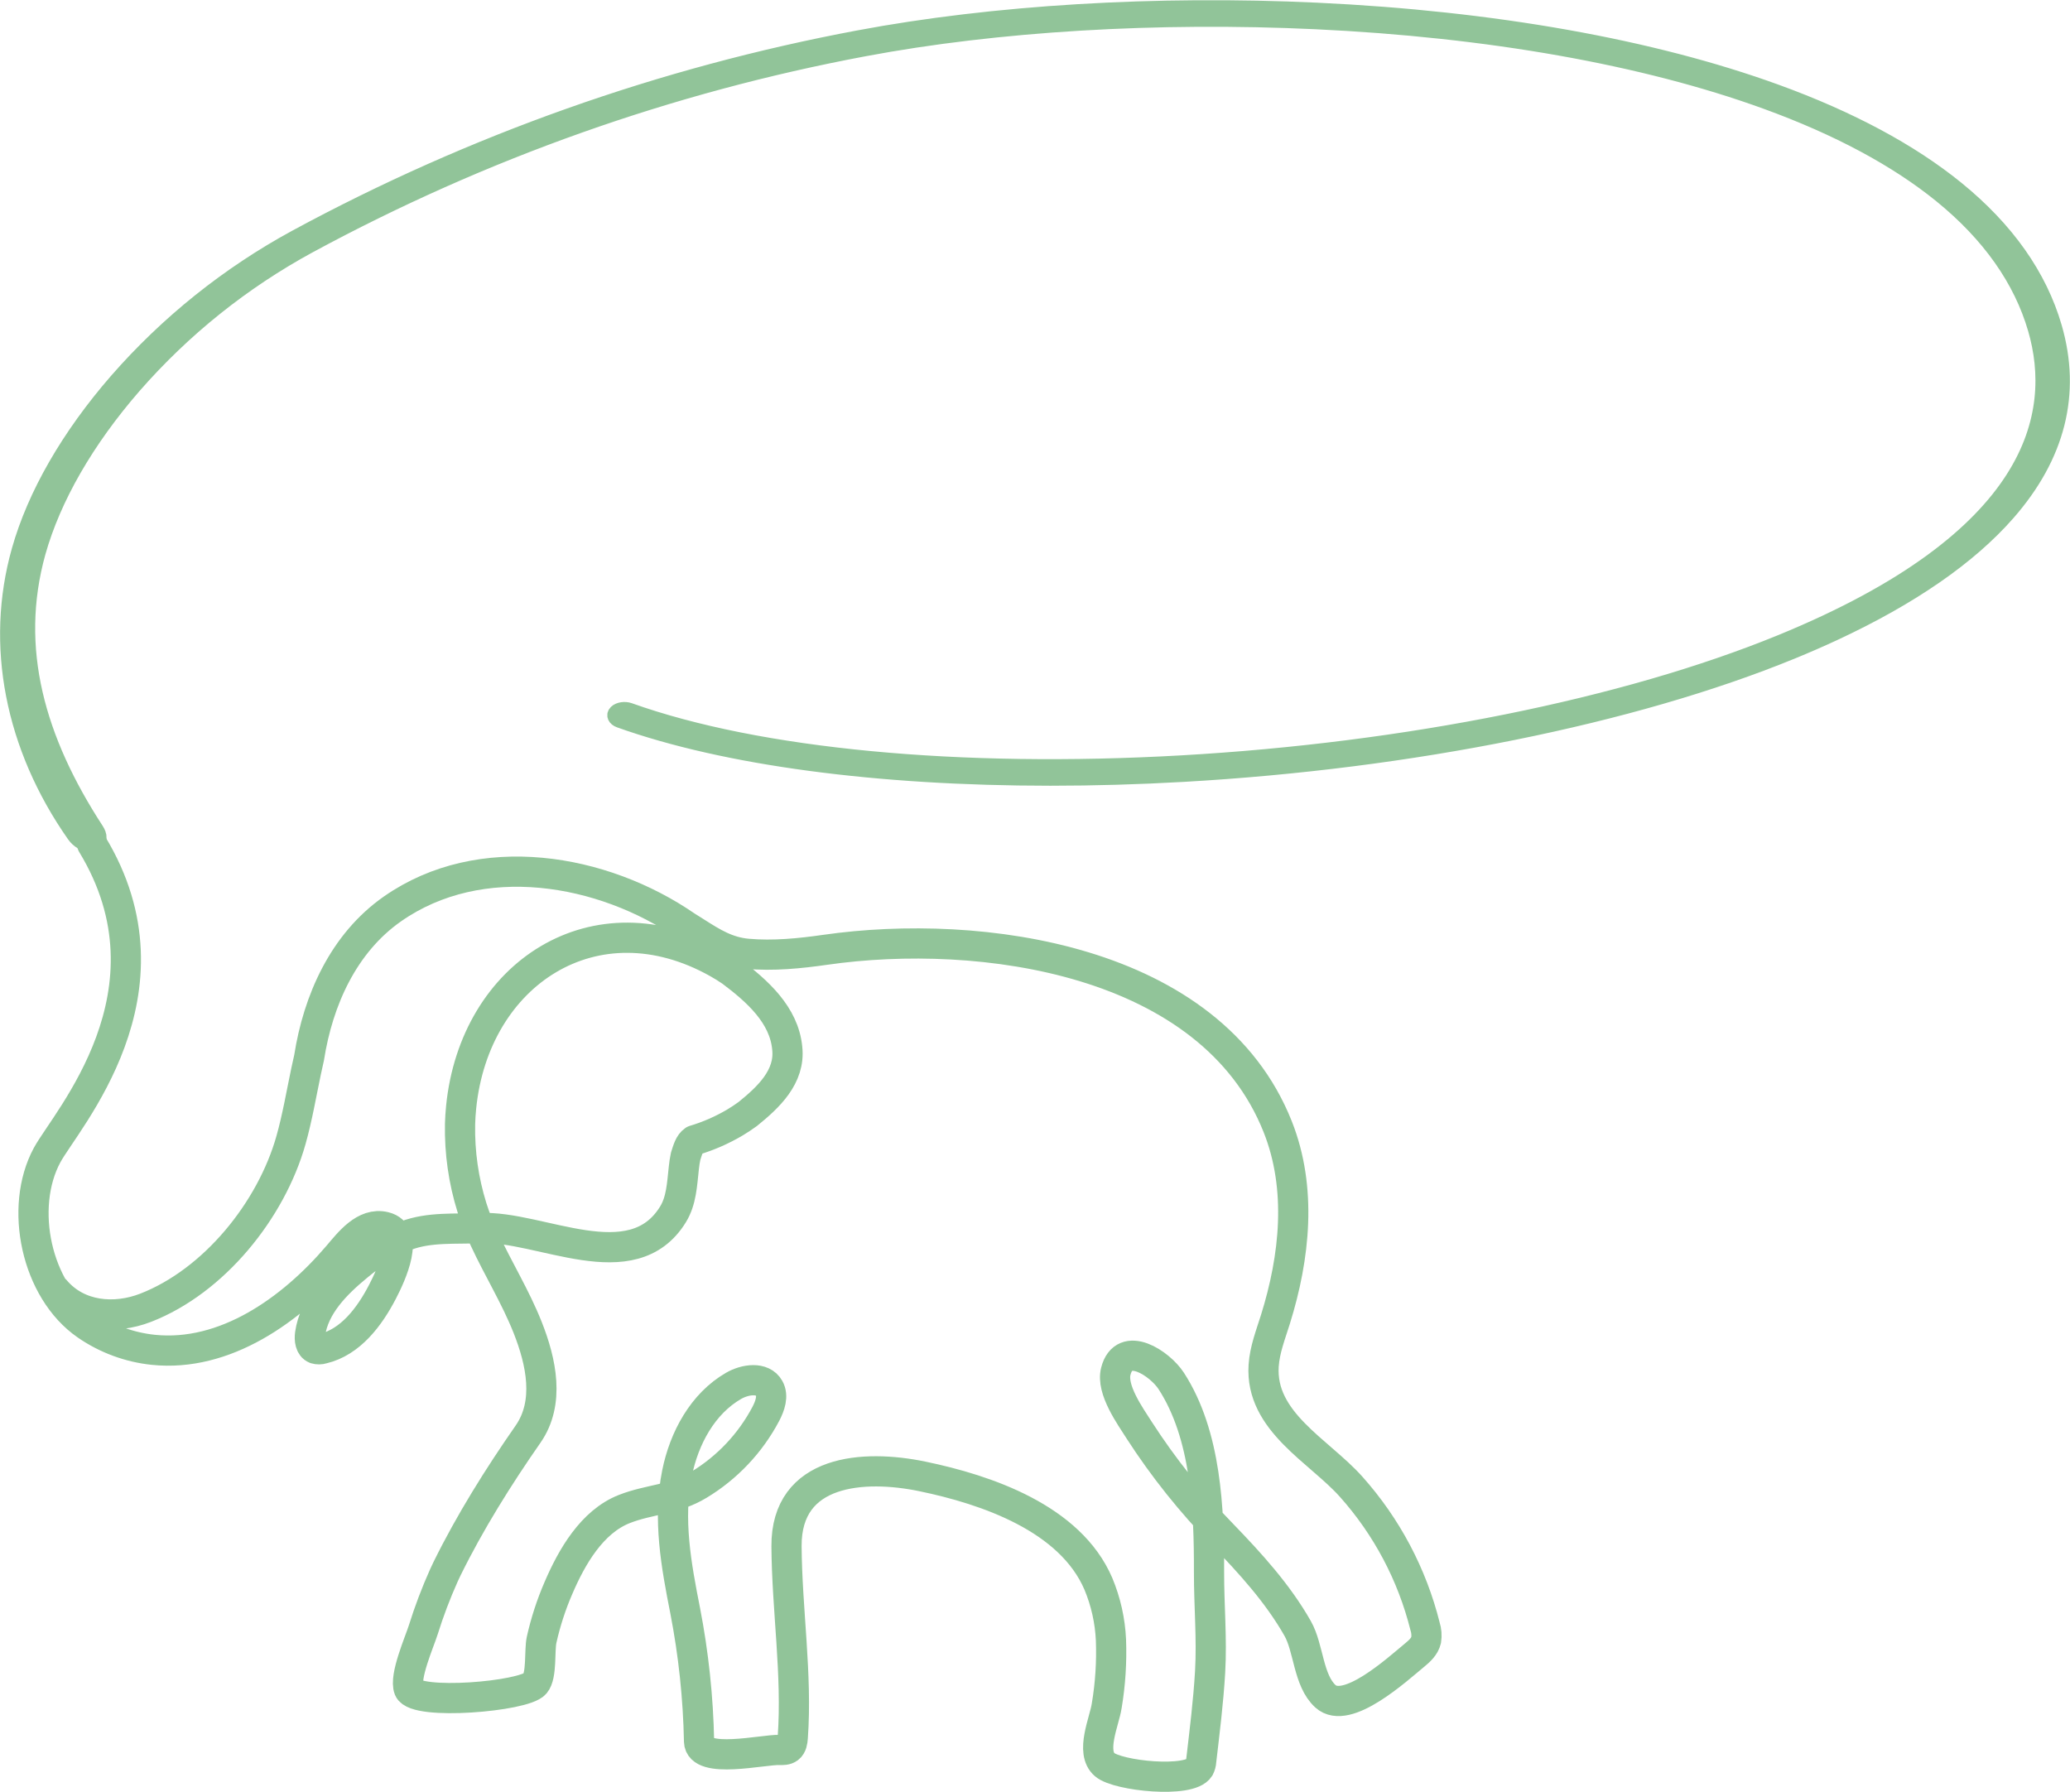
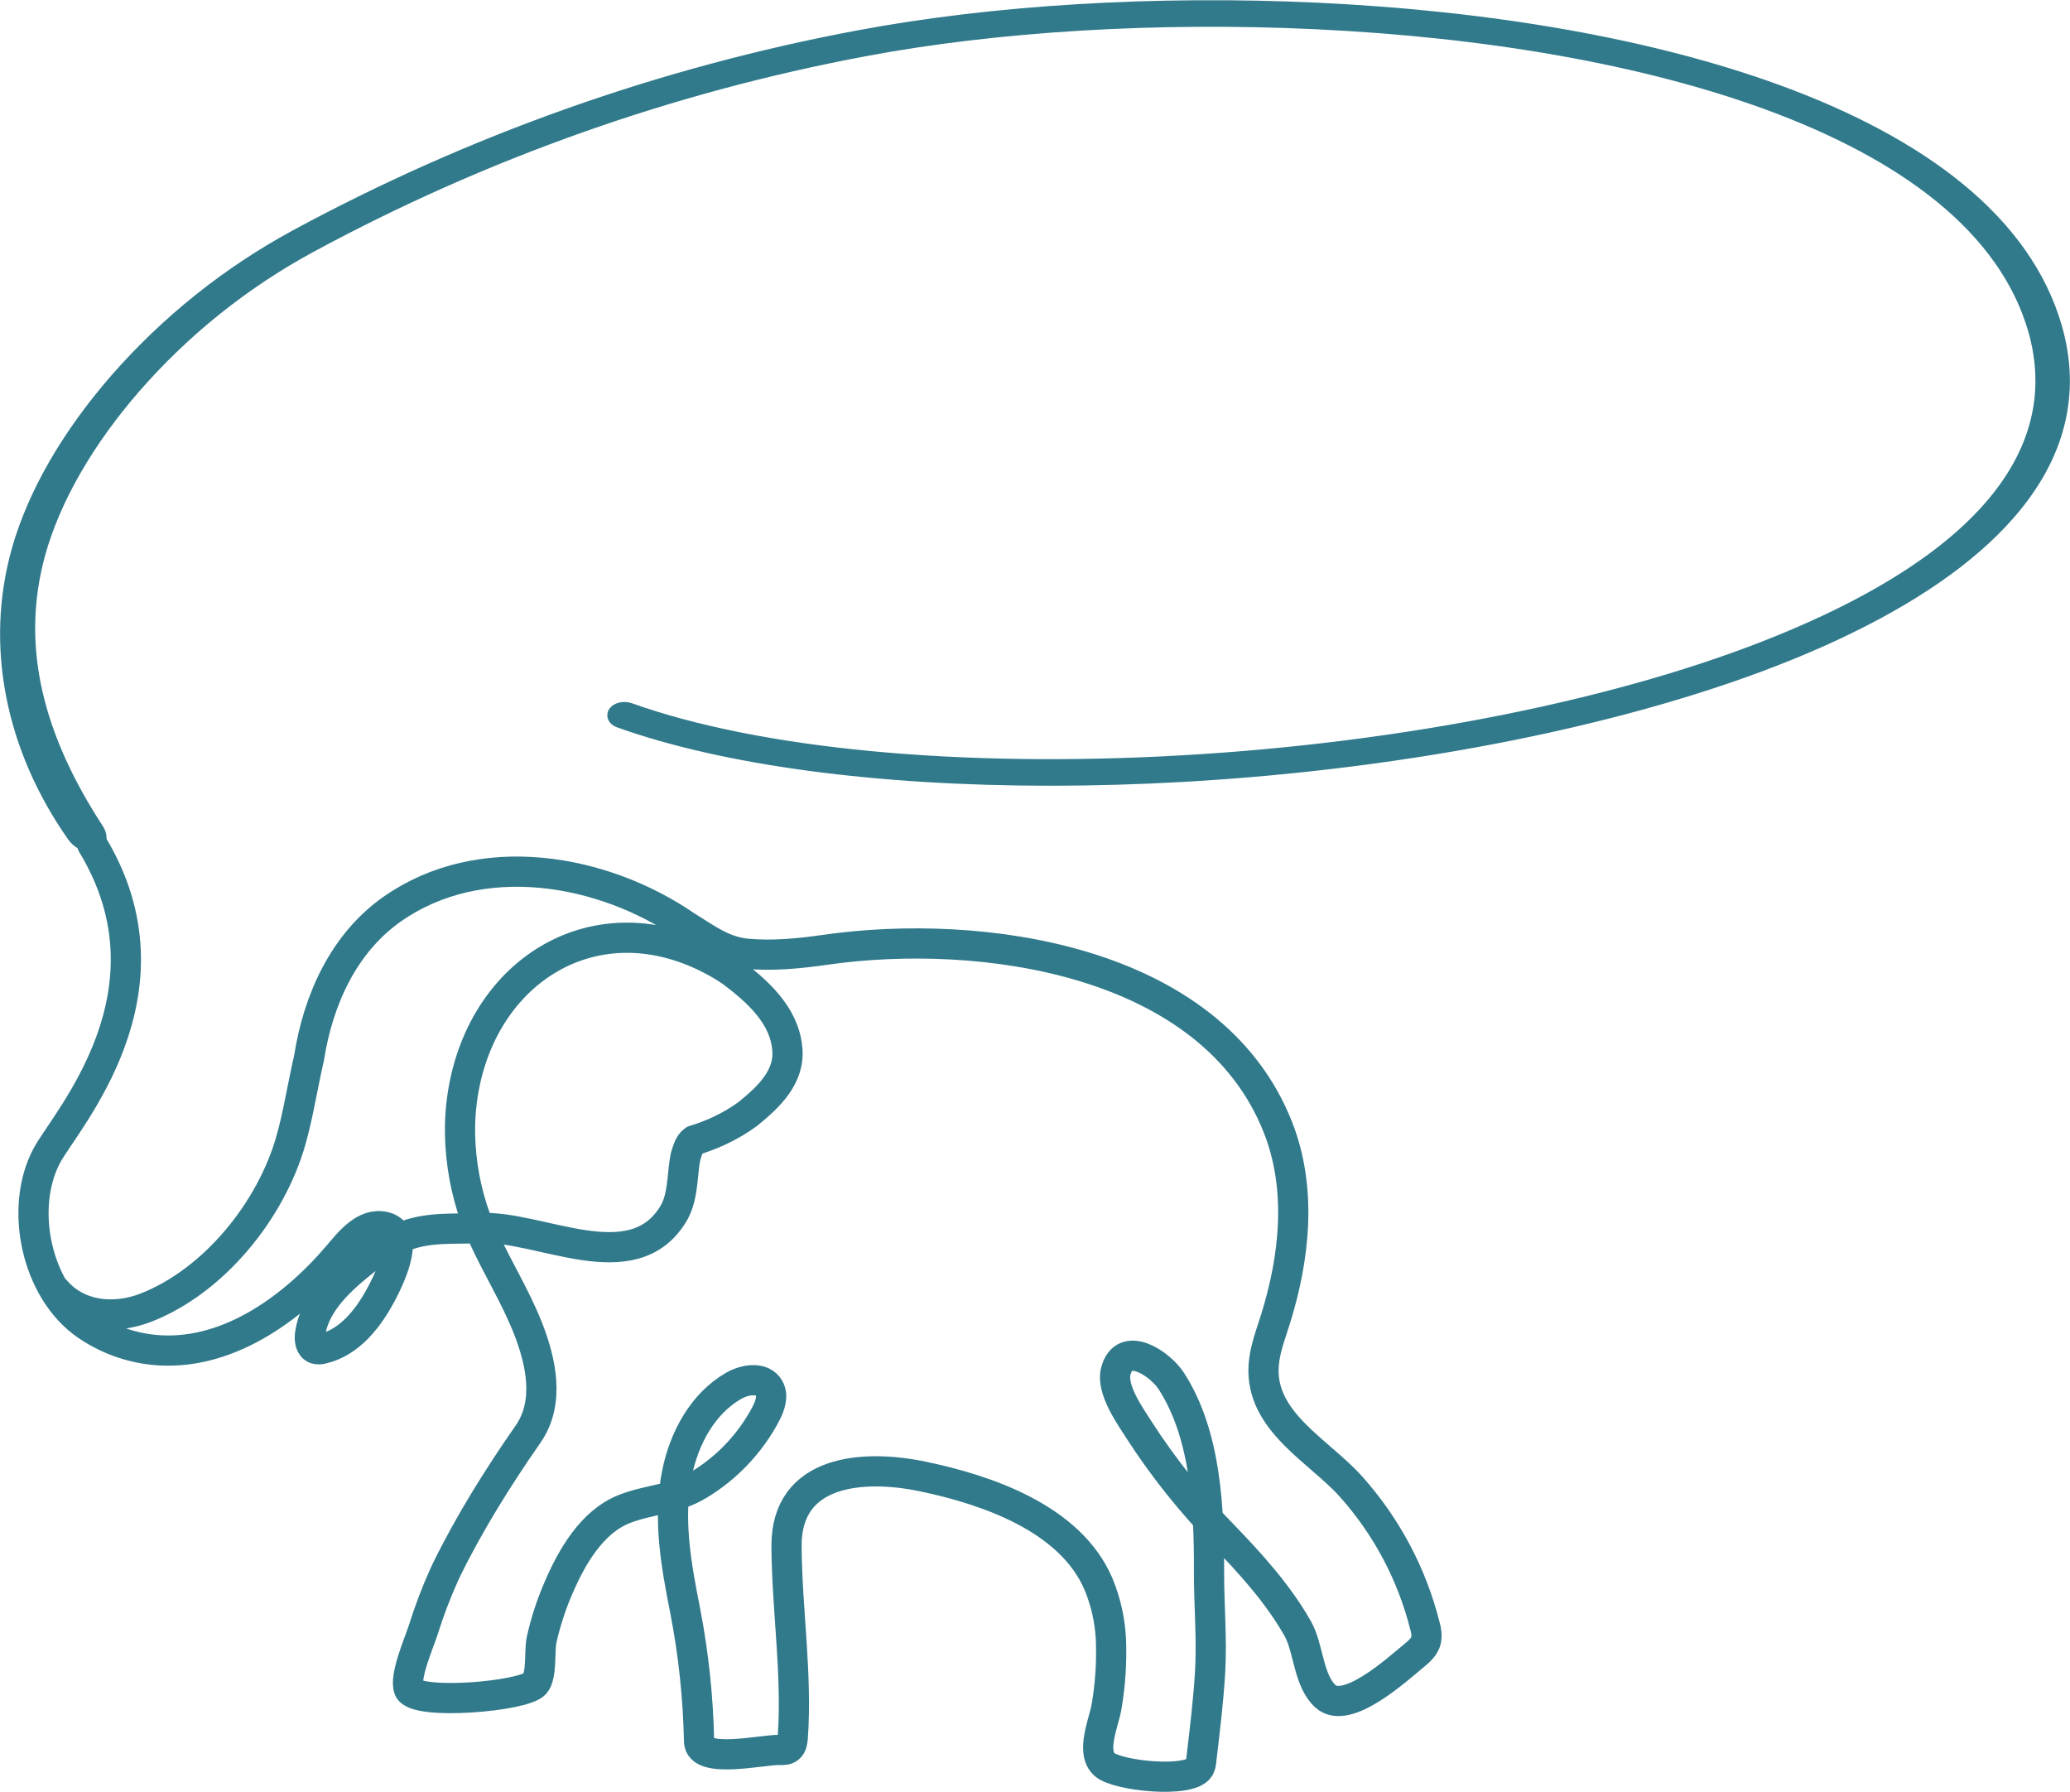
<svg xmlns="http://www.w3.org/2000/svg" width="959.538" height="830.507" viewBox="0 0 959.538 830.507">
  <g id="Group_148" data-name="Group 148" transform="translate(-151.852 -165.578)">
-     <path id="Path_230" data-name="Path 230" d="M846.659,289.874c35.546-16.536,62.549-35.186,80.438-55.584,23.279-26.545,30.573-55.558,21.68-86.235-6.9-23.779-22.15-45.389-45.339-64.231-21.343-17.343-49.5-32.436-83.691-44.86C762.217,18.058,688.623,4.983,606.918,1.148,532.445-2.345,457,2.2,394.474,13.947a893.348,893.348,0,0,0-260.8,92.42,301.476,301.476,0,0,0-83.091,66.522C28.253,198.57,12.607,225.764,5.339,251.53-6.983,295.217,2.222,342.569,30.9,383.447c1.594,2.273,4.979,5.023,8.809,4.049,3.7-.94,2.881-4.136,1.437-6.353C13.966,339.429,1.687,297.057,14.136,252.414c7.115-25.227,22.457-51.88,44.369-77.075a294.592,294.592,0,0,1,81.166-65.032A882.014,882.014,0,0,1,397.155,19.023C458.614,7.474,532.863,3.012,606.218,6.453c80.315,3.769,152.549,16.582,208.888,37.055,33.19,12.06,60.49,26.684,81.142,43.464,22.365,18.172,37.082,39.029,43.739,61.99,11.449,39.49.244,96.726-118.137,145.14-72.374,29.6-173.541,49.973-277.563,55.9-103.024,5.87-196.359-3.008-256.074-24.355-2.112-.754-4.852-.346-6.118.914s-.581,2.894,1.532,3.65c49.009,17.519,119.732,26.878,199.708,26.877,20.08,0,40.752-.59,61.8-1.789,105.481-6.009,208.177-26.715,281.761-56.807q10.283-4.206,19.764-8.616" transform="translate(155.389 169.172)" fill="#91c499" stroke="#91c499" stroke-width="7" />
-     <path id="Path_231" data-name="Path 231" d="M46.465,863.306c10.495,12.371,27.606,13.716,41.808,8.209,31.758-12.315,58.258-45.2,67.432-77.735,2.939-10.429,4.759-21.216,6.994-31.846q.67-3.189,1.4-6.355c4.145-26.493,15.861-53.009,38.632-68.937,40.873-28.589,97.45-18.725,136.175,7.938,1.618,1,3.175,1.99,4.7,2.958,7.61,4.841,14.355,9.052,23.648,9.892,11.917,1.077,24.292-.149,36.089-1.842,71.892-10.32,178.8,4.089,209.747,81.975,11.38,28.642,7.95,60.471-1.037,89.26-2.21,7.08-4.991,14.1-5.473,21.508-1.69,25.954,25.648,39.42,40.535,56.1a152.572,152.572,0,0,1,34.283,64.721,13.809,13.809,0,0,1,.495,6.4c-.679,2.889-3.031,5.034-5.315,6.914-8.086,6.653-31.479,28.154-41.376,19.091-8.032-7.355-7.664-22.292-12.865-31.437-9.222-16.218-21.944-30.169-34.825-43.5a308.692,308.692,0,0,1-38.6-48.346c-4.165-6.564-13.062-18.842-10.857-27.364,3.806-14.709,20.444-3.579,25.692,4.514,16.25,25.064,17.581,59.7,17.512,88.594-.037,15.428,1.4,30.811.5,46.288-.827,14.1-2.523,27.367-4.125,41.207a7.775,7.775,0,0,1-.847,3.2c-4.426,7.271-37.833,3.778-43.878-1.425-6.815-5.871-.168-20.03.932-27.337a150.947,150.947,0,0,0,1.959-30.484,76.52,76.52,0,0,0-5.836-26.028c-13.026-30.362-51.707-43.59-81.623-49.79-27-5.6-63.166-3.414-62.935,32.4.189,29.27,5,59.6,2.9,88.633-.13,1.8-.407,3.823-1.838,4.918-1.179.9-2.789.89-4.268.839-7.6-.26-37.042,6.775-37.332-3.9A355.126,355.126,0,0,0,338.452,1012c-4.168-21.07-8.111-42.443-3.791-63.847,3.282-16.265,11.9-32.21,26.209-40.466,5.327-3.072,13.458-4.268,16.475,1.111,2.034,3.627.4,8.172-1.516,11.861a84.545,84.545,0,0,1-31.023,32.878C333.364,960.5,321.824,960.2,310.2,964.78c-15.057,5.932-24.368,22.3-30.458,36.455a133.795,133.795,0,0,0-7.868,24.184c-1.081,4.946.21,16.454-3.034,20.292-5.08,6.012-55.361,10.2-58.454,2.543-2.281-5.7,4.864-21.836,6.658-27.543a228.875,228.875,0,0,1,9.535-25.157q.716-1.595,1.486-3.159c10.632-21.591,23.782-42.58,37.515-62.291,10.234-14.691,6.127-33.609-.18-49.521-5.61-14.154-13.7-27.169-20.087-40.987-1.184-2.561-2.252-5.035-3.2-7.447s-1.792-4.761-2.517-7.074a122.111,122.111,0,0,1-5.521-38.721c.071-2.593.24-5.18.5-7.777,6.2-62.093,62.21-98.693,118.874-66.89q3.241,1.819,6.326,3.926c12.053,9.052,24.5,20.1,25.966,35.569,1.465,13.258-8.787,22.833-18.361,30.545q-2.8,2.034-5.771,3.827a84.919,84.919,0,0,1-19.071,8.348c-2.2,1.473-2.929,4.419-3.89,7.358a50.7,50.7,0,0,0-.848,5.5c-.827,7.488-1.112,15.093-4.988,21.41-18.966,30.916-61.679,5.062-89.316,6.4-11.57.559-23.572-.666-34.644,3.547-8.221,3.129-15.425,8.446-22.233,14.039-10.134,8.326-20.23,18.478-22.059,31.511-.364,2.593.015,5.88,2.44,6.834a5.813,5.813,0,0,0,3.439-.029c12.794-3.016,21.633-14.705,27.7-26.427,4.062-7.844,13.042-27.109,1.027-30.035-9.354-2.279-16.54,7.271-21.723,13.342-21.672,25.389-52.449,47.041-85.545,43.639a66.967,66.967,0,0,1-31.065-11.471c-23.291-16.092-31.318-54.486-18.177-78.78,8.757-16.188,62.533-75.505,20.875-144.091" transform="translate(131.031 -99.78)" fill="none" stroke="#91c499" stroke-linecap="round" stroke-linejoin="round" stroke-width="14" />
+     <path id="Path_230" data-name="Path 230" d="M846.659,289.874c35.546-16.536,62.549-35.186,80.438-55.584,23.279-26.545,30.573-55.558,21.68-86.235-6.9-23.779-22.15-45.389-45.339-64.231-21.343-17.343-49.5-32.436-83.691-44.86C762.217,18.058,688.623,4.983,606.918,1.148,532.445-2.345,457,2.2,394.474,13.947a893.348,893.348,0,0,0-260.8,92.42,301.476,301.476,0,0,0-83.091,66.522C28.253,198.57,12.607,225.764,5.339,251.53-6.983,295.217,2.222,342.569,30.9,383.447c1.594,2.273,4.979,5.023,8.809,4.049,3.7-.94,2.881-4.136,1.437-6.353C13.966,339.429,1.687,297.057,14.136,252.414c7.115-25.227,22.457-51.88,44.369-77.075a294.592,294.592,0,0,1,81.166-65.032A882.014,882.014,0,0,1,397.155,19.023C458.614,7.474,532.863,3.012,606.218,6.453c80.315,3.769,152.549,16.582,208.888,37.055,33.19,12.06,60.49,26.684,81.142,43.464,22.365,18.172,37.082,39.029,43.739,61.99,11.449,39.49.244,96.726-118.137,145.14-72.374,29.6-173.541,49.973-277.563,55.9-103.024,5.87-196.359-3.008-256.074-24.355-2.112-.754-4.852-.346-6.118.914s-.581,2.894,1.532,3.65c49.009,17.519,119.732,26.878,199.708,26.877,20.08,0,40.752-.59,61.8-1.789,105.481-6.009,208.177-26.715,281.761-56.807q10.283-4.206,19.764-8.616" transform="translate(155.389 169.172)" fill="#317a8b" stroke="#317a8b" stroke-width="7" />
+     <path id="Path_231" data-name="Path 231" d="M46.465,863.306c10.495,12.371,27.606,13.716,41.808,8.209,31.758-12.315,58.258-45.2,67.432-77.735,2.939-10.429,4.759-21.216,6.994-31.846q.67-3.189,1.4-6.355c4.145-26.493,15.861-53.009,38.632-68.937,40.873-28.589,97.45-18.725,136.175,7.938,1.618,1,3.175,1.99,4.7,2.958,7.61,4.841,14.355,9.052,23.648,9.892,11.917,1.077,24.292-.149,36.089-1.842,71.892-10.32,178.8,4.089,209.747,81.975,11.38,28.642,7.95,60.471-1.037,89.26-2.21,7.08-4.991,14.1-5.473,21.508-1.69,25.954,25.648,39.42,40.535,56.1a152.572,152.572,0,0,1,34.283,64.721,13.809,13.809,0,0,1,.495,6.4c-.679,2.889-3.031,5.034-5.315,6.914-8.086,6.653-31.479,28.154-41.376,19.091-8.032-7.355-7.664-22.292-12.865-31.437-9.222-16.218-21.944-30.169-34.825-43.5a308.692,308.692,0,0,1-38.6-48.346c-4.165-6.564-13.062-18.842-10.857-27.364,3.806-14.709,20.444-3.579,25.692,4.514,16.25,25.064,17.581,59.7,17.512,88.594-.037,15.428,1.4,30.811.5,46.288-.827,14.1-2.523,27.367-4.125,41.207a7.775,7.775,0,0,1-.847,3.2c-4.426,7.271-37.833,3.778-43.878-1.425-6.815-5.871-.168-20.03.932-27.337a150.947,150.947,0,0,0,1.959-30.484,76.52,76.52,0,0,0-5.836-26.028c-13.026-30.362-51.707-43.59-81.623-49.79-27-5.6-63.166-3.414-62.935,32.4.189,29.27,5,59.6,2.9,88.633-.13,1.8-.407,3.823-1.838,4.918-1.179.9-2.789.89-4.268.839-7.6-.26-37.042,6.775-37.332-3.9A355.126,355.126,0,0,0,338.452,1012c-4.168-21.07-8.111-42.443-3.791-63.847,3.282-16.265,11.9-32.21,26.209-40.466,5.327-3.072,13.458-4.268,16.475,1.111,2.034,3.627.4,8.172-1.516,11.861a84.545,84.545,0,0,1-31.023,32.878C333.364,960.5,321.824,960.2,310.2,964.78c-15.057,5.932-24.368,22.3-30.458,36.455a133.795,133.795,0,0,0-7.868,24.184c-1.081,4.946.21,16.454-3.034,20.292-5.08,6.012-55.361,10.2-58.454,2.543-2.281-5.7,4.864-21.836,6.658-27.543a228.875,228.875,0,0,1,9.535-25.157q.716-1.595,1.486-3.159c10.632-21.591,23.782-42.58,37.515-62.291,10.234-14.691,6.127-33.609-.18-49.521-5.61-14.154-13.7-27.169-20.087-40.987-1.184-2.561-2.252-5.035-3.2-7.447s-1.792-4.761-2.517-7.074a122.111,122.111,0,0,1-5.521-38.721c.071-2.593.24-5.18.5-7.777,6.2-62.093,62.21-98.693,118.874-66.89q3.241,1.819,6.326,3.926c12.053,9.052,24.5,20.1,25.966,35.569,1.465,13.258-8.787,22.833-18.361,30.545q-2.8,2.034-5.771,3.827a84.919,84.919,0,0,1-19.071,8.348c-2.2,1.473-2.929,4.419-3.89,7.358a50.7,50.7,0,0,0-.848,5.5c-.827,7.488-1.112,15.093-4.988,21.41-18.966,30.916-61.679,5.062-89.316,6.4-11.57.559-23.572-.666-34.644,3.547-8.221,3.129-15.425,8.446-22.233,14.039-10.134,8.326-20.23,18.478-22.059,31.511-.364,2.593.015,5.88,2.44,6.834a5.813,5.813,0,0,0,3.439-.029c12.794-3.016,21.633-14.705,27.7-26.427,4.062-7.844,13.042-27.109,1.027-30.035-9.354-2.279-16.54,7.271-21.723,13.342-21.672,25.389-52.449,47.041-85.545,43.639a66.967,66.967,0,0,1-31.065-11.471c-23.291-16.092-31.318-54.486-18.177-78.78,8.757-16.188,62.533-75.505,20.875-144.091" transform="translate(131.031 -99.78)" fill="none" stroke="#317a8b" stroke-linecap="round" stroke-linejoin="round" stroke-width="14" />
  </g>
</svg>
